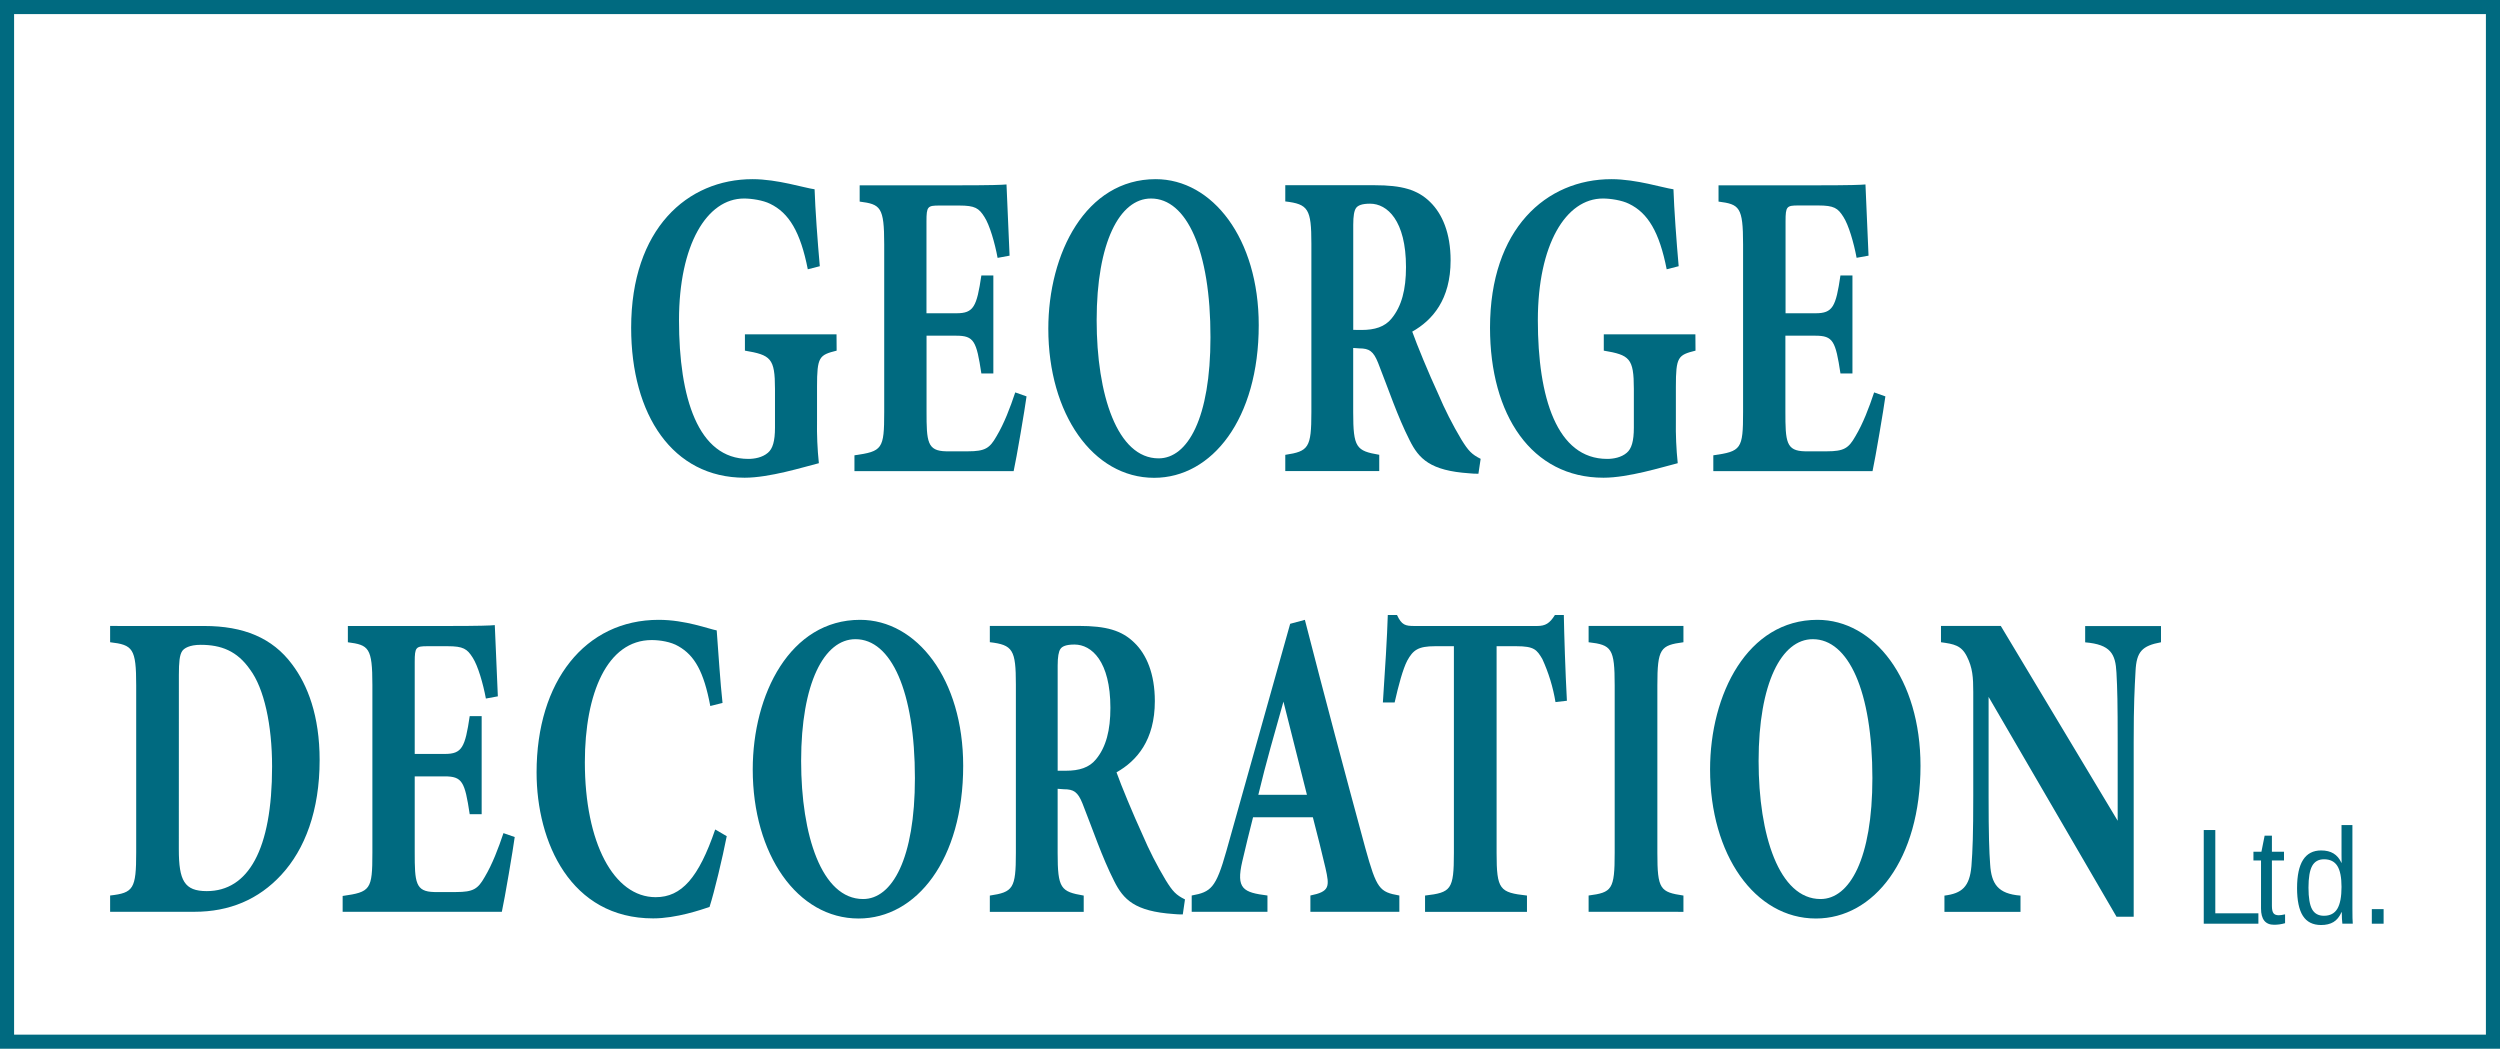
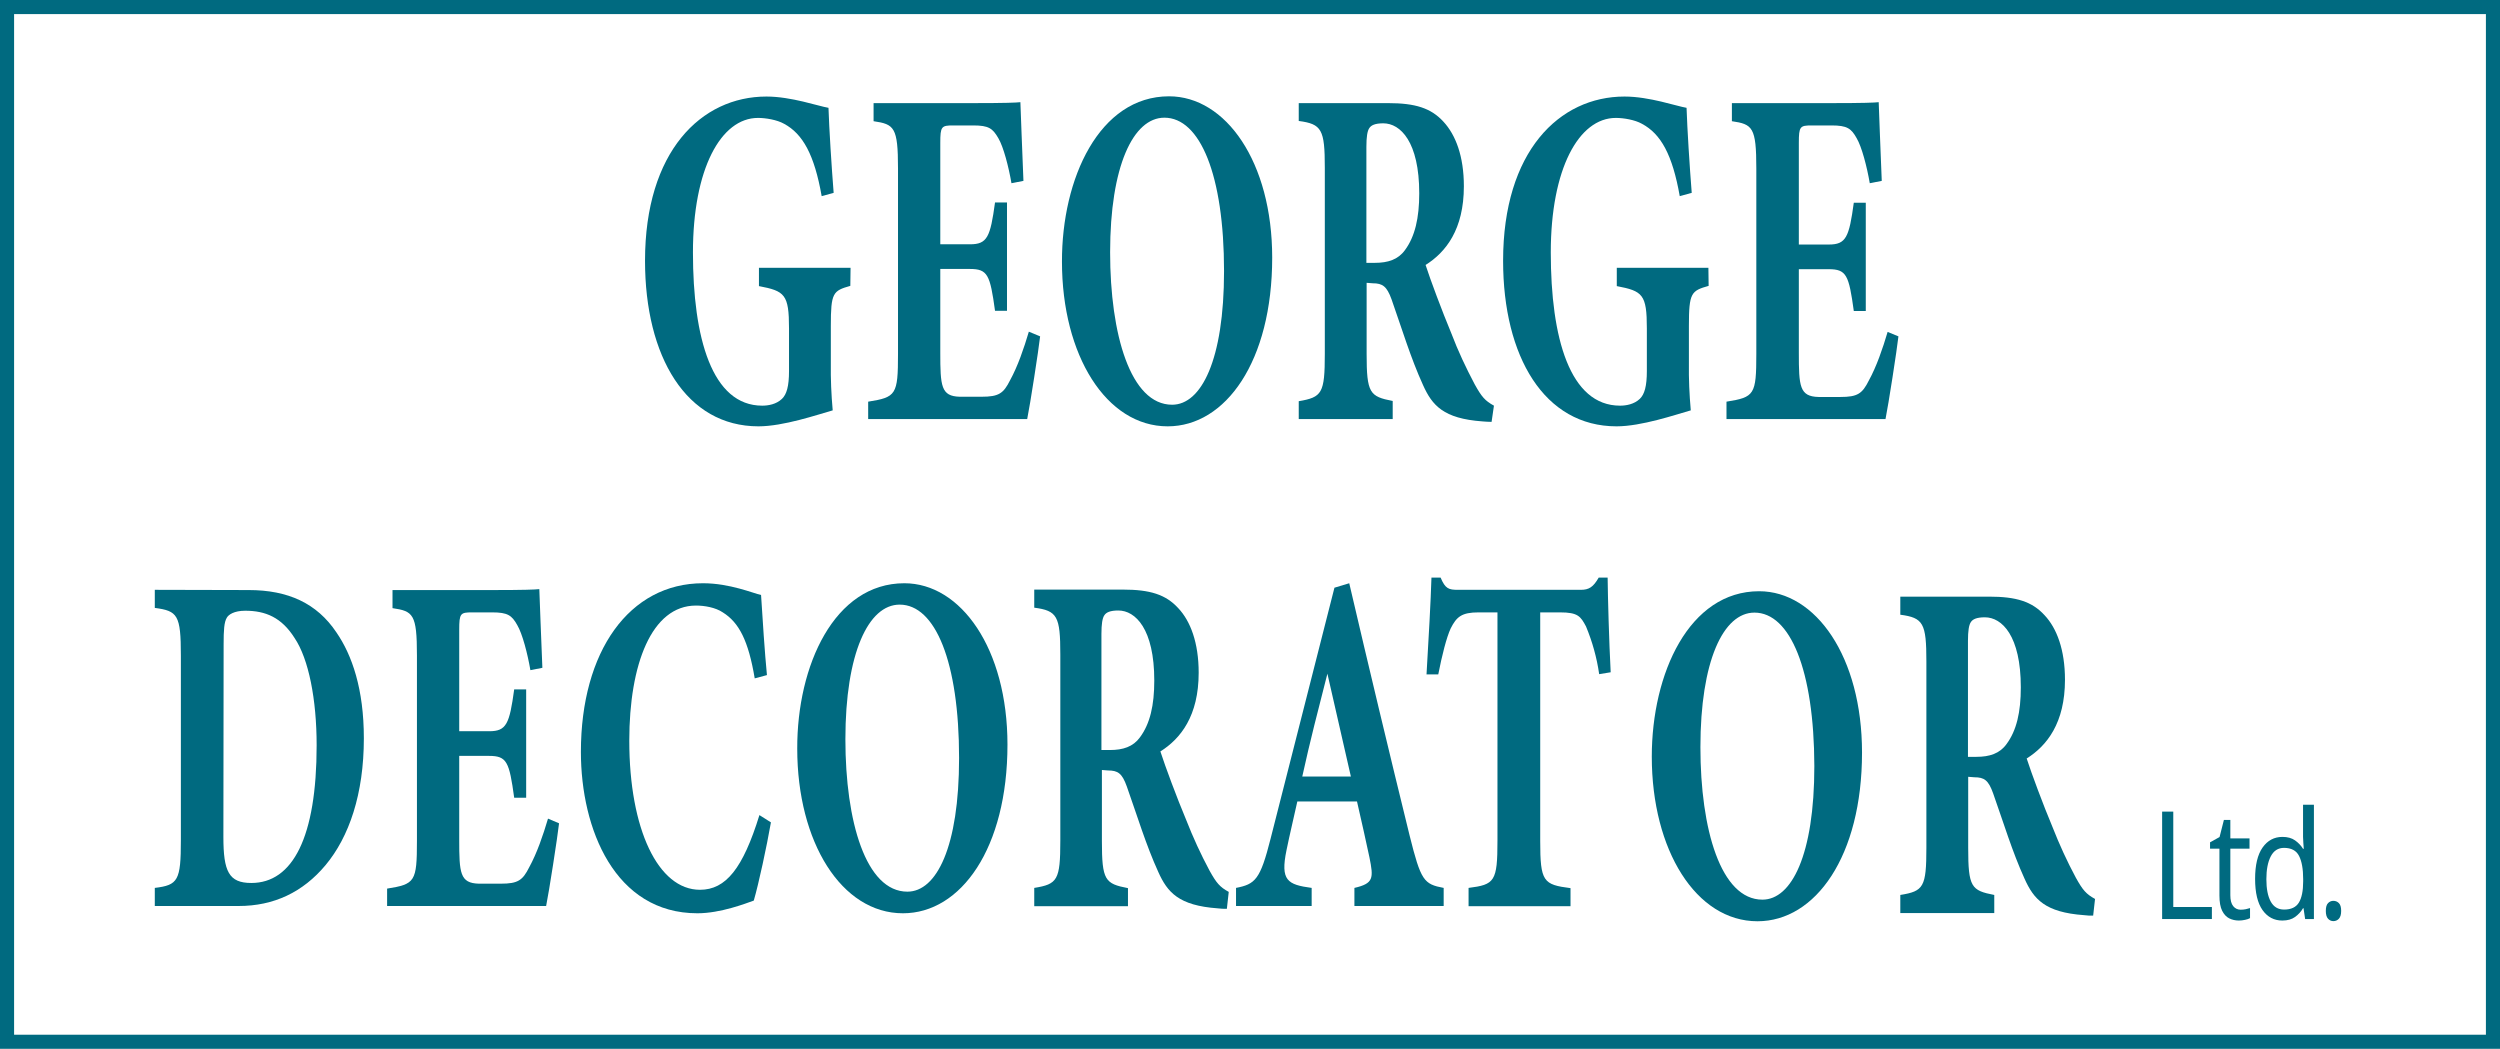
- <svg xmlns="http://www.w3.org/2000/svg" id="Layer_1" data-name="Layer 1" viewBox="0 0 1064.28 446.46">
-   <defs>
-     <style>.cls-1,.cls-3,.cls-4,.cls-5,.cls-6{fill:#006a80;}.cls-2,.cls-3,.cls-4,.cls-5,.cls-6{isolation:isolate;}.cls-3,.cls-4,.cls-5,.cls-6{font-size:57.96px;font-family:ArialMT, Arial;}.cls-3{letter-spacing:-0.04em;}.cls-4{letter-spacing:-0.01em;}.cls-5{letter-spacing:-0.01em;}.cls-7{fill:none;stroke:#006a80;stroke-miterlimit:10;stroke-width:6px;}</style>
-   </defs>
-   <path class="cls-1" d="M309.79,110.52c-7.44,1.87-8.35,2.62-8.35,15.35v14.41a148.84,148.84,0,0,0,.78,18.16c-6.66,1.68-21,6.18-31.6,6.18-30.68,0-48.31-26.77-48.31-63.83,0-42.12,23.89-63.27,51.7-63.27,10.58,0,22.08,3.74,26.39,4.31.26,8.23,1.29,22.46,2.22,32.75l-5.11,1.31c-3.13-15.91-8-24-16.05-27.89-3-1.5-7.84-2.24-11.11-2.24-15.8,0-27.67,19.65-27.67,51.85,0,32.94,8.08,59,29.5,59,2.61,0,6-.57,8.36-2.62,2-1.69,3-4.87,3-10.67V126.81c0-13.11-1.83-14.42-12.8-16.29v-6.93h39Z" transform="translate(46.38 38.75)" />
-   <path class="cls-1" d="M390.63,130c-.65,5-4.31,26.58-5.49,31.82H317.37v-6.74c11.88-1.69,12.67-2.62,12.67-18.34V65.22c0-15.91-1.57-17-10.45-18.15V40.14H362c13.71,0,18.28-.19,20.1-.37.13,3.37.78,18.71,1.31,30.32l-5.1.94c-1.17-6.37-3.39-14-5.6-17.41-2.36-3.75-4-4.87-10.71-4.87h-8.49c-5,0-5.48.38-5.48,6.74V94.61h12.79c7.31,0,8.61-2.81,10.58-16.1h5.1v41.74h-5.1c-2.09-13.85-3.14-16.09-10.71-16.09H348.06v32.22c0,12.92.26,16.85,8.35,17h9.27c7.31,0,9.27-1.31,12.14-6.36,3.27-5.43,5.89-12.35,8-18.72Z" transform="translate(46.38 38.75)" />
-   <path class="cls-1" d="M445.6,37.52c24.16,0,43.88,25.27,43.88,62.14,0,39.87-19.85,65-44.53,65-26.12,0-45.05-27.33-45.05-63.46C399.9,69.15,415.82,37.52,445.6,37.52Zm-2,8.24c-13.33,0-23.12,18.71-23.12,51.85,0,31.63,8.75,58.77,26.38,58.77,12.4,0,22.07-17.22,22.07-51.47C469,67.84,458.78,45.76,443.65,45.76Z" transform="translate(46.38 38.75)" />
-   <path class="cls-1" d="M583,162.93a34.19,34.19,0,0,1-3.92-.19c-16.58-1.12-21.42-6.17-25.33-14-5.23-10.3-9-21.72-13.45-33-2-5-3.79-6.18-8-6.18l-2.61-.18v27.33c0,15.16,1.3,16.47,11.09,18.15v6.93h-40v-6.91c9.93-1.5,11.11-3,11.11-18.15V65c0-14.79-1.31-16.85-11.11-18v-6.9h38c11.61,0,18.28,1.87,23.63,7.11,5.22,5.06,8.75,13.29,8.75,24.9,0,16.66-7.71,25.46-16.33,30.32,2,5.62,7,17.78,11,26.39a160.3,160.3,0,0,0,9.9,19.52c3,4.87,4.44,6.36,8.22,8.24Zm-49.77-61.21c5.61,0,9.92-1.31,12.79-4.86,4.31-5.24,6.15-12.36,6.15-21.9,0-19.84-8-27-15.28-27-3.53,0-5.22.75-6,1.87s-1.18,3.37-1.18,7.12v44.73Z" transform="translate(46.38 38.75)" />
-   <path class="cls-1" d="M675.42,110.52c-7.44,1.87-8.36,2.62-8.36,15.35v14.41a150.88,150.88,0,0,0,.79,18.16c-6.66,1.68-21,6.18-31.6,6.18-30.68,0-48.31-26.77-48.31-63.83,0-42.12,23.89-63.27,51.71-63.27,10.58,0,22.07,3.74,26.38,4.31.26,8.23,1.3,22.46,2.22,32.75l-5.1,1.31c-3.13-15.91-8-24-16.06-27.89-3-1.5-7.83-2.24-11.1-2.24-15.78,0-27.69,19.62-27.69,51.85,0,32.94,8.1,59,29.51,59,2.61,0,6-.57,8.36-2.62,2-1.69,3-4.87,3-10.67V126.81c0-13.11-1.83-14.42-12.8-16.29v-6.93h39Z" transform="translate(46.38 38.75)" />
-   <path class="cls-1" d="M756.25,130c-.65,5-4.31,26.58-5.47,31.82H683v-6.74c11.89-1.69,12.67-2.62,12.67-18.34V65.22c0-15.91-1.57-17-10.45-18.15V40.14h42.44c13.71,0,18.28-.19,20.11-.37.13,3.37.79,18.71,1.31,30.32L744,71c-1.18-6.37-3.4-14-5.62-17.41-2.35-3.75-4-4.87-10.71-4.87h-8.44c-5,0-5.48.38-5.48,6.74V94.61h12.8c7.31,0,8.62-2.81,10.57-16.1h5.11v41.74h-5.1c-2.1-13.85-3.13-16.09-10.7-16.09H713.68v32.22c0,12.92.26,16.85,8.36,17h9.27c7.31,0,9.28-1.31,12.15-6.36,3.27-5.43,5.88-12.35,8-18.72Z" transform="translate(46.38 38.75)" />
-   <path class="cls-1" d="M40.59,227.74c16.72,0,29,5.06,37.35,16.29,6.66,8.8,11.75,21.9,11.75,40.8,0,21.53-6.27,38-16.32,48.86-9.66,10.48-22.07,15.72-37,15.72H.5v-6.93c9.93-1.12,11.1-2.8,11.1-18.34V253c0-15.72-1.43-17.22-11.1-18.34v-6.93ZM29.75,322.83c0,13.29,2.35,17.78,11.89,17.78,17.63,0,27.81-17.59,27.81-53,0-17.78-3.39-33.32-9.4-41.36-5.48-7.87-12.27-10.49-21-10.49-4.84,0-7.06,1.5-7.84,2.62-1.17,1.69-1.44,4.87-1.44,10.3Z" transform="translate(46.38 38.75)" />
-   <path class="cls-1" d="M172.74,317.59c-.65,5-4.31,26.58-5.48,31.82H99.49v-6.74c11.88-1.68,12.66-2.62,12.66-18.34v-71.5c0-15.91-1.56-17-10.44-18.16v-6.93h42.44c13.71,0,18.28-.18,20.11-.37.13,3.37.78,18.72,1.3,30.32l-5.09.94c-1.18-6.37-3.4-14-5.62-17.41-2.35-3.74-4-4.87-10.7-4.87h-8.49c-5,0-5.49.38-5.49,6.74v39.12H143c7.31,0,8.62-2.8,10.58-16.09h5.09v41.74h-5.09c-2.09-13.85-3.14-16.1-10.71-16.1H130.17V324c0,12.92.26,16.85,8.36,17h9.27c7.32,0,9.27-1.31,12.15-6.37,3.26-5.43,5.87-12.35,8-18.71Z" transform="translate(46.38 38.75)" />
-   <path class="cls-1" d="M263,317.22c-1.83,9.35-5.23,23.58-7.32,30.13-3.39,1.13-14.1,4.87-24,4.87-35.13,0-49.63-32.38-49.63-62.15,0-38.74,20.64-64.95,52-64.95,11.36,0,21.41,3.93,24.68,4.5.65,8.79,1.56,22.64,2.48,30.88L256,261.81c-2.74-14.6-6.66-21.53-13.58-25.46-3.13-1.87-7.83-2.62-11.36-2.62-18.93,0-28.46,22.65-28.46,52,0,34.25,12.27,57.46,30.16,57.46,11,0,18.28-8.23,25.33-28.82Z" transform="translate(46.38 38.75)" />
-   <path class="cls-1" d="M319.78,225.12c24.16,0,43.88,25.27,43.88,62.15,0,39.87-19.85,65-44.53,65-26.12,0-45.06-27.33-45.06-63.46C274.07,256.76,290,225.12,319.78,225.12Zm-2,8.24c-13.32,0-23.11,18.72-23.11,51.85,0,31.63,8.75,58.77,26.38,58.77,12.4,0,22.06-17.22,22.06-51.47,0-37.06-10.14-59.15-25.29-59.15Z" transform="translate(46.38 38.75)" />
-   <path class="cls-1" d="M457.15,350.53a33.41,33.41,0,0,1-3.87-.17c-16.59-1.13-21.42-6.18-25.34-14-5.22-10.3-9-21.71-13.45-32.95-2-5.05-3.79-6.17-8-6.17l-2.62-.19v27.31c0,15.16,1.31,16.47,11.1,18.15v6.93H375v-6.93c9.92-1.49,11.09-3,11.09-18.15V252.64c0-14.79-1.3-16.85-11.09-18v-6.93h37.86c11.63,0,18.29,1.88,23.64,7.12,5.22,5,8.75,13.29,8.75,24.89,0,16.66-7.7,25.46-16.32,30.32,2,5.62,7.05,17.79,11,26.4a159.65,159.65,0,0,0,9.92,19.46c3,4.87,4.44,6.37,8.23,8.24ZM407.4,289.36c5.62,0,9.92-1.31,12.8-4.87,4.31-5.24,6.13-12.35,6.13-21.9,0-19.84-8-26.95-15.27-26.95-3.53,0-5.23.74-6,1.87s-1.18,3.37-1.18,7.11v44.74Z" transform="translate(46.38 38.75)" />
-   <path class="cls-1" d="M511.47,349.41v-6.93c8.23-1.68,8.23-3.74,6.4-11.79-1.3-5.61-3.39-14-5.35-21.52H487.06c-1.44,5.8-3.27,12.91-4.57,18.72-2.75,11.79.39,13.28,10.7,14.59v6.93H460.94v-6.93c8.22-1.49,10.31-3.18,14.75-18.9l27.17-96.77,6.26-1.69c8.36,32.57,17.24,65.89,25.73,97.15,4.83,17.41,6,18.72,14.49,20.21v6.93ZM500,259.94c-3.78,13.48-7.44,26-10.7,39.68H510Z" transform="translate(46.38 38.75)" />
-   <path class="cls-1" d="M615.81,260.13a71.9,71.9,0,0,0-5.61-18.35c-2.35-3.93-3.4-5.43-11.1-5.43h-8.36v88c0,15.72,1.31,16.84,12.93,18.15v6.93H560.28V342.5c11.1-1.31,12.28-2.43,12.28-18.15v-88h-8c-7.31,0-9.4,1.69-11.88,6.18-1.83,3.56-3.66,10.3-5.35,17.78h-5c.92-13.66,1.83-28.26,2.09-37.25h3.92c2,4.31,3.53,4.68,7.44,4.68H608c3.52,0,5.35-1.12,7.57-4.68h3.79c.13,7.87.65,24.34,1.31,36.51Z" transform="translate(46.38 38.75)" />
-   <path class="cls-1" d="M629.91,349.41v-6.93c9.93-1.31,11.1-2.43,11.1-18.15V253c0-15.72-1.3-17.22-11.1-18.34v-6.93h40.37v6.93c-9.79,1.31-11.1,2.62-11.1,18.34v71.35c0,15.53,1.18,16.66,11.1,18.15v6.93Z" transform="translate(46.38 38.75)" />
-   <path class="cls-1" d="M727.33,225.12c24.16,0,43.87,25.27,43.87,62.15,0,39.87-19.84,65-44.52,65-26.12,0-45.06-27.33-45.06-63.46C681.62,256.76,697.56,225.12,727.33,225.12Zm-2,8.24c-13.28,0-23.05,18.72-23.05,51.85,0,31.63,8.75,58.77,26.37,58.77,12.41,0,22.07-17.22,22.07-51.47,0-37.06-10.2-59.15-25.35-59.15Z" transform="translate(46.38 38.75)" />
-   <path class="cls-1" d="M873.58,234.67c-8,1.5-10.45,3.93-10.84,12.35-.39,7.3-.78,13.67-.78,30v74.5h-7.31l-54.46-93.59v42.3c0,16.29.26,23.59.66,29,.52,8.24,3.26,12.55,12.92,13.29v6.93H781.39v-6.93c7.44-.93,10.71-3.74,11.49-12.54.52-6.73.78-13.47.78-29.76V255.82c0-6.18-.26-10.29-2.74-15.16-2.35-4.68-5.48-5.24-11-6v-6.93h25.47l49.75,82.92V277c0-16.28-.13-22.46-.52-29.39-.4-8-2.48-12-13.32-12.91v-6.93h32.28Z" transform="translate(46.38 38.75)" />
-   <g class="cls-2">
-     <text class="cls-3" transform="translate(933.84 393.23) scale(0.91 1)">L</text>
-     <text class="cls-4" transform="translate(958.52 393.23) scale(0.91 1)">t</text>
-     <text class="cls-5" transform="translate(975.67 393.23) scale(0.91 1)">d</text>
-     <text class="cls-6" transform="translate(1004.89 393.23) scale(0.91 1)">.</text>
+ <svg xmlns="http://www.w3.org/2000/svg" version="1.1" id="Layer_1" x="0px" y="0px" viewBox="0 0 1064.3 446.5" style="enable-background:new 0 0 1064.3 446.5;" xml:space="preserve">
+   <style type="text/css">
+ 	.st0{fill:#006A80;}
+ 	.st1{font-family:'ArialMT';}
+ 	.st2{font-size:64.048px;}
+ 	.st3{letter-spacing:-2.4;}
+ 	.st4{fill:none;stroke:#006A80;stroke-width:6;stroke-miterlimit:10;}
+ </style>
+   <path class="st0" d="M362,121.7c-7.4,2.1-8.3,2.9-8.3,17v15.9c-0.1,6.7,0.2,13.4,0.8,20.1c-6.7,1.9-21,6.8-31.6,6.8  c-30.7,0-48.3-29.6-48.3-70.5c0-46.5,23.9-69.9,51.7-69.9c10.6,0,22.1,4.1,26.4,4.8c0.3,9.1,1.3,24.8,2.2,36.2l-5.1,1.4  c-3.1-17.6-8-26.5-16-30.8c-3-1.7-7.8-2.5-11.1-2.5c-15.8,0-27.7,21.7-27.7,57.3c0,36.4,8.1,65.2,29.5,65.2c2.6,0,6-0.6,8.4-2.9  c2-1.9,3-5.4,3-11.8v-18.2c0-14.5-1.8-15.9-12.8-18V114h39L362,121.7z" />
+   <path class="st0" d="M442.8,143.2c-0.6,5.5-4.3,29.4-5.5,35.2h-67.7v-7.4c11.9-1.9,12.7-2.9,12.7-20.3v-79  c0-17.6-1.6-18.8-10.4-20.1v-7.7h42.4c13.7,0,18.3-0.2,20.1-0.4c0.1,3.7,0.8,20.7,1.3,33.5l-5.1,1c-1.2-7-3.4-15.5-5.6-19.2  c-2.4-4.1-4-5.4-10.7-5.4h-8.5c-5,0-5.5,0.4-5.5,7.4v43.2H413c7.3,0,8.6-3.1,10.6-17.8h5.1v46.1h-5.1c-2.1-15.3-3.1-17.8-10.7-17.8  h-12.6v35.6c0,14.3,0.3,18.6,8.3,18.8h9.3c7.3,0,9.3-1.4,12.1-7c3.3-6,5.9-13.6,8-20.7L442.8,143.2z" />
+   <path class="st0" d="M497.7,41c24.1,0,43.9,27.9,43.9,68.7c0,44.1-19.8,71.8-44.5,71.8c-26.1,0-45-30.2-45-70.1  C452,76,468,41,497.7,41z M495.7,50.1c-13.3,0-23.1,20.7-23.1,57.3c0,35,8.7,64.9,26.4,64.9c12.4,0,22.1-19,22.1-56.9  C521.1,74.5,510.9,50.1,495.7,50.1L495.7,50.1z" />
+   <path class="st0" d="M635,179.6c-1.3,0-2.6-0.1-3.9-0.2c-16.6-1.2-21.4-6.8-25.3-15.5c-5.2-11.4-9-24-13.4-36.5  c-2-5.5-3.8-6.8-8-6.8l-2.6-0.2v30.2c0,16.8,1.3,18.2,11.1,20.1v7.7h-40v-7.6c9.9-1.7,11.1-3.3,11.1-20.1V71.4  c0-16.3-1.3-18.6-11.1-19.9v-7.6h38c11.6,0,18.3,2.1,23.6,7.9c5.2,5.6,8.7,14.7,8.7,27.5c0,18.4-7.7,28.1-16.3,33.5  c2,6.2,7,19.6,11,29.2c2.8,7.4,6.2,14.6,9.9,21.6c3,5.4,4.4,7,8.2,9.1L635,179.6z M585.3,111.9c5.6,0,9.9-1.4,12.8-5.4  c4.3-5.8,6.1-13.7,6.1-24.2c0-21.9-8-29.8-15.3-29.8c-3.5,0-5.2,0.8-6,2.1c-0.8,1.2-1.2,3.7-1.2,7.9v49.4L585.3,111.9z" />
+   <path class="st0" d="M727.4,121.7c-7.4,2.1-8.4,2.9-8.4,17v15.9c-0.1,6.7,0.2,13.4,0.8,20.1c-6.7,1.9-21,6.8-31.6,6.8  c-30.7,0-48.3-29.6-48.3-70.5c0-46.5,23.9-69.9,51.7-69.9c10.6,0,22.1,4.1,26.4,4.8c0.3,9.1,1.3,24.8,2.2,36.2l-5.1,1.4  c-3.1-17.6-8-26.5-16.1-30.8c-3-1.7-7.8-2.5-11.1-2.5c-15.8,0-27.7,21.7-27.7,57.3c0,36.4,8.1,65.2,29.5,65.2c2.6,0,6-0.6,8.4-2.9  c2-1.9,3-5.4,3-11.8v-18.2c0-14.5-1.8-15.9-12.8-18V114h39L727.4,121.7z" />
+   <path class="st0" d="M808.2,143.2c-0.6,5.5-4.3,29.4-5.5,35.2H735v-7.4c11.9-1.9,12.7-2.9,12.7-20.3v-79c0-17.6-1.6-18.8-10.4-20.1  v-7.7h42.4c13.7,0,18.3-0.2,20.1-0.4c0.1,3.7,0.8,20.7,1.3,33.5l-5.1,1c-1.2-7-3.4-15.5-5.6-19.2c-2.3-4.1-4-5.4-10.7-5.4h-8.4  c-5,0-5.5,0.4-5.5,7.4v43.3h12.8c7.3,0,8.6-3.1,10.6-17.8h5.1v46.1h-5.1c-2.1-15.3-3.1-17.8-10.7-17.8h-12.7v35.6  c0,14.3,0.3,18.6,8.4,18.8h9.3c7.3,0,9.3-1.4,12.1-7c3.3-6,5.9-13.6,8-20.7L808.2,143.2z" />
+   <path class="st0" d="M105.9,251.2c16.7,0,29,5.6,37.3,18c6.7,9.7,11.7,24.2,11.7,45.1c0,23.8-6.3,42-16.3,54  c-9.7,11.6-22.1,17.4-37,17.4H65.9V378c9.9-1.2,11.1-3.1,11.1-20.3v-78.6c0-17.4-1.4-19-11.1-20.3v-7.7L105.9,251.2z M95.1,356.3  c0,14.7,2.3,19.6,11.9,19.6c17.6,0,27.8-19.4,27.8-58.6c0-19.6-3.4-36.8-9.4-45.7c-5.5-8.7-12.3-11.6-21-11.6  c-4.8,0-7.1,1.7-7.8,2.9c-1.2,1.9-1.4,5.4-1.4,11.4L95.1,356.3z" />
+   <path class="st0" d="M238,350.5c-0.6,5.5-4.3,29.4-5.5,35.2h-67.7v-7.4c11.9-1.9,12.7-2.9,12.7-20.3v-79c0-17.6-1.6-18.8-10.4-20.1  v-7.7h42.4c13.7,0,18.3-0.2,20.1-0.4c0.1,3.7,0.8,20.7,1.3,33.5l-5.1,1c-1.2-7-3.4-15.5-5.6-19.2c-2.3-4.1-4-5.4-10.7-5.4H201  c-5,0-5.5,0.4-5.5,7.4v43.2h12.8c7.3,0,8.6-3.1,10.6-17.8h5.1v46.1h-5.1c-2.1-15.3-3.1-17.8-10.7-17.8h-12.7v35.6  c0,14.3,0.3,18.6,8.4,18.8h9.3c7.3,0,9.3-1.4,12.1-7c3.3-6,5.9-13.6,8-20.7L238,350.5z" />
+   <path class="st0" d="M328.2,350.1c-1.8,10.3-5.2,26.1-7.3,33.3c-3.4,1.2-14.1,5.4-24,5.4c-35.1,0-49.6-35.8-49.6-68.7  c0-42.8,20.6-71.8,52-71.8c11.4,0,21.4,4.3,24.7,5c0.6,9.7,1.6,25,2.5,34.1l-5.2,1.4c-2.7-16.1-6.7-23.8-13.6-28.1  c-3.1-2.1-7.8-2.9-11.4-2.9c-18.9,0-28.4,25-28.4,57.5c0,37.8,12.3,63.5,30.1,63.5c11,0,18.3-9.1,25.3-31.8L328.2,350.1z" />
+   <path class="st0" d="M385,248.3c24.1,0,43.9,27.9,43.9,68.7c0,44.1-19.8,71.8-44.5,71.8c-26.1,0-45-30.2-45-70.1  C339.3,283.3,355.2,248.3,385,248.3z M383,257.4c-13.3,0-23.1,20.7-23.1,57.3c0,35,8.7,64.9,26.4,64.9c12.4,0,22-19,22-56.9  C408.3,281.8,398.2,257.4,383,257.4L383,257.4z" />
+   <path class="st0" d="M522.3,386.9c-1.3,0-2.6,0-3.9-0.2c-16.6-1.2-21.4-6.8-25.3-15.5c-5.2-11.4-9-24-13.4-36.4  c-2-5.6-3.8-6.8-8-6.8l-2.6-0.2V358c0,16.8,1.3,18.2,11.1,20.1v7.7h-39.9V378c9.9-1.6,11.1-3.3,11.1-20.1v-79.3  c0-16.3-1.3-18.6-11.1-19.9v-7.7H478c11.6,0,18.3,2.1,23.6,7.9c5.2,5.5,8.7,14.7,8.7,27.5c0,18.4-7.7,28.1-16.3,33.5  c2,6.2,7,19.7,11,29.2c2.9,7.4,6.2,14.6,9.9,21.5c3,5.4,4.4,7,8.2,9.1L522.3,386.9z M472.5,319.3c5.6,0,9.9-1.4,12.8-5.4  c4.3-5.8,6.1-13.6,6.1-24.2c0-21.9-8-29.8-15.3-29.8c-3.5,0-5.2,0.8-6,2.1c-0.8,1.2-1.2,3.7-1.2,7.9v49.4H472.5z" />
+   <path class="st0" d="M576.6,385.7V378c8.2-1.9,8.2-4.1,6.4-13c-1.3-6.2-3.4-15.5-5.3-23.8h-25.4c-1.4,6.4-3.3,14.3-4.6,20.7  c-2.7,13,0.4,14.7,10.7,16.1v7.7h-32.2V378c8.2-1.6,10.3-3.5,14.7-20.9l27.2-106.9l6.3-1.9c8.4,36,17.2,72.8,25.7,107.4  c4.8,19.2,6,20.7,14.5,22.3v7.7H576.6z M565.1,286.8c-3.8,14.9-7.4,28.7-10.7,43.8h20.7L565.1,286.8z" />
+   <path class="st0" d="M680.8,287c-1-7-2.9-13.8-5.6-20.3c-2.3-4.3-3.4-6-11.1-6h-8.4V358c0,17.4,1.3,18.6,12.9,20.1v7.7h-43.4V378  c11.1-1.4,12.3-2.7,12.3-20.1v-97.2h-8c-7.3,0-9.4,1.9-11.9,6.8c-1.8,3.9-3.7,11.4-5.3,19.6h-5c0.9-15.1,1.8-31.2,2.1-41.2h3.9  c2,4.8,3.5,5.2,7.4,5.2H673c3.5,0,5.3-1.2,7.6-5.2h3.8c0.1,8.7,0.6,26.9,1.3,40.3L680.8,287z" />
+   <path class="st0" d="M748.9,251.7c24.1,0,43.8,27.9,43.8,68.7c0,44.1-19.8,71.8-44.5,71.8c-26.1,0-45-30.2-45-70.1  C703.2,286.7,719.1,251.7,748.9,251.7z M746.9,260.8c-13.3,0-23,20.7-23,57.3c0,35,8.7,64.9,26.4,64.9c12.4,0,22.1-19,22.1-56.9  C772.3,285.2,762.1,260.8,746.9,260.8L746.9,260.8z" />
+   <g>
+     <text transform="matrix(0.823 0 0 1 915.3447 391.2529)" class="st0 st1 st2 st3">L</text>
+     <text transform="matrix(0.823 0 0 1 940.0107 391.2529)" class="st0 st1 st2">t</text>
+     <text transform="matrix(0.823 0 0 1 957.1504 391.2529)" class="st0 st1 st2">d</text>
+     <text transform="matrix(0.823 0 0 1 986.3545 391.2529)" class="st0 st1 st2">.</text>
  </g>
-   <rect class="cls-7" x="3" y="3" width="1058.28" height="440.46" />
+   <rect x="3" y="3" class="st4" width="1058.3" height="440.5" />
+   <path class="st0" d="M891.1,389.8c-1.3,0-2.6,0-3.9-0.2c-16.6-1.2-21.4-6.8-25.3-15.5c-5.2-11.4-9-24-13.4-36.4  c-2-5.6-3.8-6.8-8-6.8l-2.6-0.2v30.2c0,16.8,1.3,18.2,11.1,20.1v7.7H809V381c9.9-1.6,11.1-3.3,11.1-20.1v-79.3  c0-16.3-1.3-18.6-11.1-19.9v-7.7h37.8c11.6,0,18.3,2.1,23.6,7.9c5.2,5.5,8.7,14.7,8.7,27.5c0,18.4-7.7,28.1-16.3,33.5  c2,6.2,7,19.7,11,29.2c2.9,7.4,6.2,14.6,9.9,21.5c3,5.4,4.4,7,8.2,9.1L891.1,389.8z M841.4,322.2c5.6,0,9.9-1.4,12.8-5.4  c4.3-5.8,6.1-13.6,6.1-24.2c0-21.9-8-29.8-15.3-29.8c-3.5,0-5.2,0.8-6,2.1c-0.8,1.2-1.2,3.7-1.2,7.9v49.4H841.4z" />
</svg>
